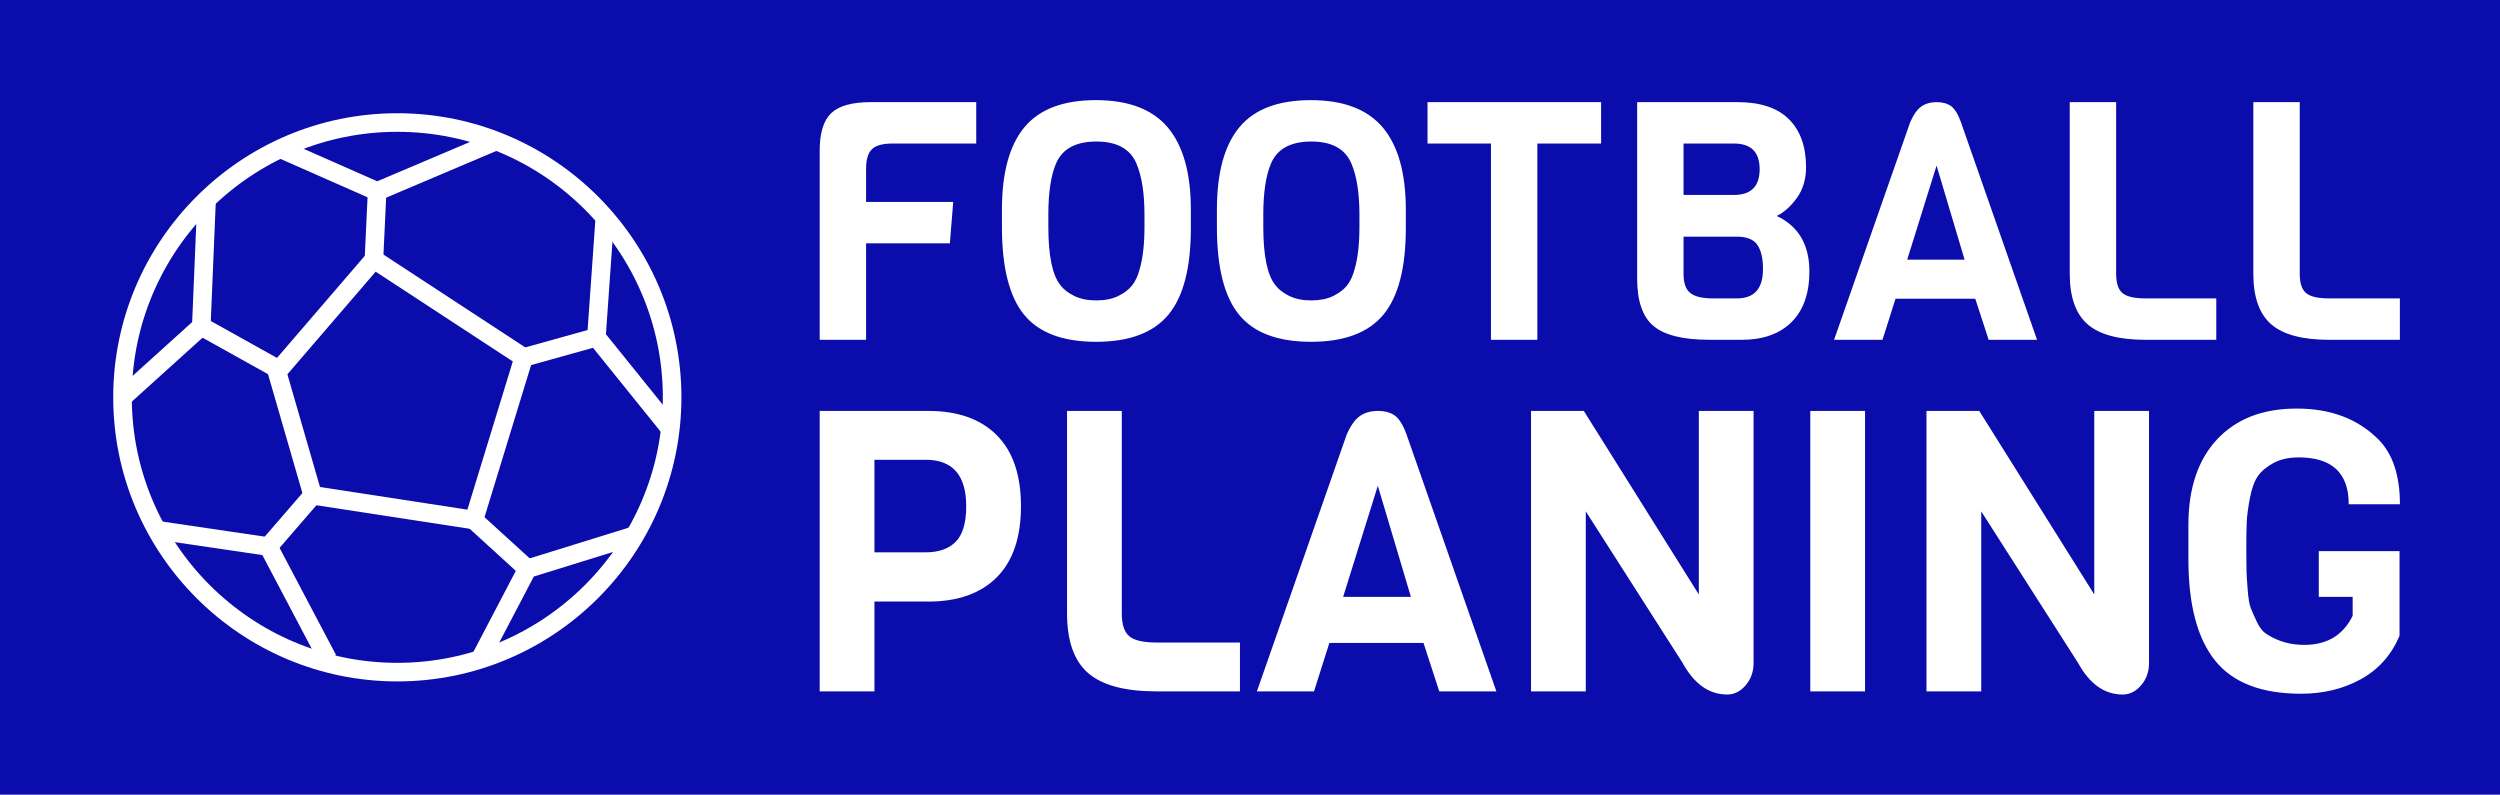
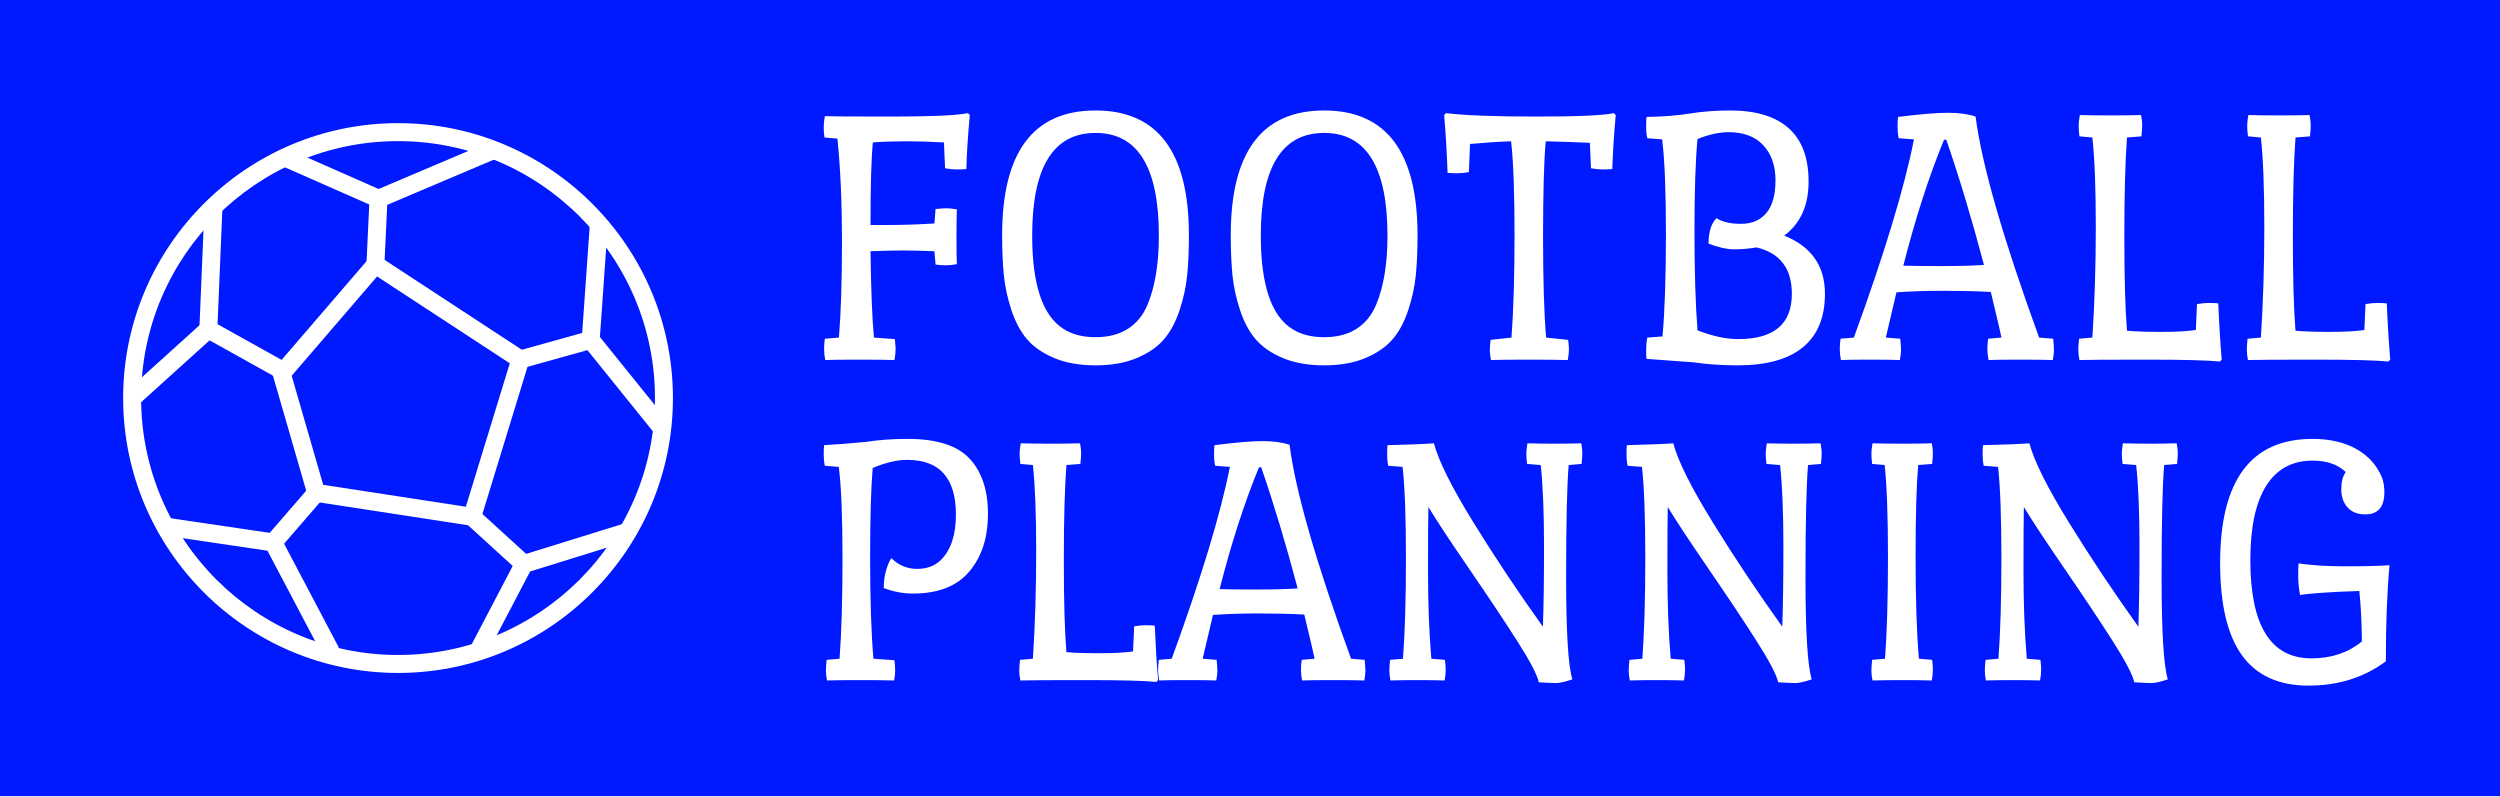
- <svg xmlns="http://www.w3.org/2000/svg" viewBox="0 0 299.586 95.226" width="299.586" height="95.226">
-   <rect fill="#0b0cac" width="299.586" height="95.226" x="0" y="0" />
-   <g fill="white" color="white" transform="translate(12 12) scale(1.112907)">
+ <svg xmlns="http://www.w3.org/2000/svg" viewBox="0 0 271.552 86.472" width="271.552" height="86.472">
+   <rect fill="#0019ff" width="271.552" height="86.472" x="0" y="0" />
+   <g fill="white" color="white" transform="translate(12 12) scale(0.9761262)">
    <svg width="64.0" height="64.0" x="0.0" y="0.0" viewBox="0 0 64 64">
      <g>
        <path d="M31.999,62.59c-16.867,0-30.59-13.723-30.59-30.59S15.132,1.41,31.999,1.41S62.589,15.133,62.589,32   S48.866,62.59,31.999,62.59z M31.999,3.41C16.234,3.41,3.409,16.235,3.409,32s12.825,28.59,28.59,28.59S60.589,47.765,60.589,32   S47.764,3.41,31.999,3.41z" />
        <polygon points="60.622,36.032 52.412,25.851 53.351,12.534 55.345,12.674 54.463,25.207 62.179,34.776  " />
        <path d="M40.95,46.335L22.107,43.44l-4.166-14.403l11.355-13.2l17.489,11.448L40.95,46.335z M23.673,41.657l15.871,2.438   l4.89-15.959l-14.766-9.665l-9.505,11.05L23.673,41.657z" />
        <rect x="48.523" y="22.556" transform="matrix(0.2685 0.9633 -0.9633 0.2685 61.8669 -28.2332)" width="2" height="8.126" />
        <polygon points="18.464,29.724 9.866,24.932 10.464,10.647 12.462,10.731 11.916,23.784 19.438,27.977  " />
        <polygon points="29.819,10.916 18.988,6.139 19.794,4.309 29.835,8.737 42.256,3.469 43.037,5.31  " />
        <polygon points="41.78,60.685 40.009,59.757 45.311,49.633 57.281,45.918 57.874,47.828 46.697,51.297  " />
        <polygon points="23.636,60.688 17.468,48.987 5.942,47.286 6.234,45.308 18.764,47.157 25.406,59.754  " />
        <rect x="5.786" y="22.534" transform="matrix(0.6704 0.742 -0.742 0.6704 23.0606 4.2149)" width="2" height="11.065" />
        <rect x="19.503" y="41.66" transform="matrix(0.7563 0.6542 -0.6542 0.7563 34.641 -2.3712)" width="2" height="7.301" />
        <rect x="39.23" y="46.84" transform="matrix(0.7389 0.6738 -0.6738 0.7389 43.4915 -16.568)" width="7.792" height="2.001" />
        <rect x="28.654" y="9.822" transform="matrix(0.9989 0.0469 -0.0469 0.9989 0.6649 -1.3751)" width="2" height="7.336" />
      </g>
    </svg>
  </g>
-   <path fill="white" fill-rule="nonzero" d="M18.76 0.24L18.76 5.20L8.72 5.20Q6.96 5.20 6.26 5.88Q5.56 6.56 5.56 8.24L5.56 8.24L5.56 12.20L16 12.20L15.60 17.16L5.56 17.16L5.56 28.72L0 28.72L0 6.04Q0 2.88 1.38 1.56Q2.76 0.24 6.12 0.24L6.12 0.24L18.76 0.24ZM44.48 13.16L44.48 13.16L44.48 15.32Q44.48 22.48 41.78 25.72Q39.08 28.96 33.12 28.96Q27.16 28.96 24.50 25.72Q21.84 22.48 21.84 15.20L21.84 15.20L21.84 13.12Q21.84 6.48 24.54 3.24Q27.24 0 33.10 0Q38.96 0 41.72 3.28Q44.48 6.56 44.48 13.16ZM38.92 15.20L38.92 15.20L38.92 13.72Q38.92 9.88 37.96 7.60L37.96 7.60Q36.84 4.96 33.16 4.96L33.16 4.96Q29.44 4.96 28.32 7.60L28.32 7.60Q27.40 9.76 27.40 13.72L27.40 13.72L27.40 15.20Q27.40 20.36 28.84 22.16L28.84 22.16Q29.40 22.92 30.50 23.46Q31.60 24 33.14 24Q34.68 24 35.76 23.48Q36.84 22.96 37.44 22.20Q38.04 21.44 38.36 20.20L38.36 20.20Q38.92 18.24 38.92 15.20ZM70.24 13.16L70.24 13.16L70.24 15.32Q70.24 22.48 67.54 25.72Q64.84 28.96 58.88 28.96Q52.92 28.96 50.26 25.72Q47.60 22.48 47.60 15.20L47.60 15.20L47.60 13.12Q47.60 6.48 50.30 3.24Q53.00 0 58.86 0Q64.72 0 67.48 3.28Q70.24 6.56 70.24 13.16ZM64.68 15.20L64.68 15.20L64.68 13.72Q64.68 9.88 63.72 7.60L63.72 7.60Q62.60 4.96 58.92 4.96L58.92 4.96Q55.20 4.96 54.08 7.60L54.08 7.60Q53.16 9.76 53.16 13.72L53.16 13.72L53.16 15.20Q53.16 20.36 54.60 22.16L54.60 22.16Q55.16 22.92 56.26 23.46Q57.36 24 58.90 24Q60.44 24 61.52 23.48Q62.60 22.96 63.20 22.20Q63.80 21.44 64.12 20.20L64.12 20.20Q64.68 18.24 64.68 15.20ZM93.64 0.24L93.64 5.20L86.00 5.20L86.00 28.72L80.44 28.72L80.44 5.20L72.84 5.20L72.84 0.24L93.64 0.24ZM118.60 20.52L118.60 20.52Q118.60 24.48 116.46 26.60Q114.32 28.72 110.48 28.72L110.48 28.72L106.64 28.72Q101.92 28.72 99.94 27.08Q97.96 25.44 97.96 21.40L97.96 21.40L97.96 0.24L110.00 0.24Q114.08 0.24 116.14 2.28Q118.20 4.32 118.20 8.04L118.20 8.04Q118.20 10.20 117.10 11.72Q116.00 13.24 114.68 13.88L114.68 13.88Q118.60 15.72 118.60 20.52ZM103.52 11.36L109.56 11.36Q112.64 11.36 112.64 8.28Q112.64 5.20 109.56 5.20L109.56 5.20L103.52 5.20L103.52 11.36ZM113.04 20.24L113.04 20.24Q113.04 18.32 112.36 17.34Q111.68 16.36 109.92 16.36L109.92 16.36L103.52 16.36L103.52 20.84Q103.52 22.48 104.34 23.12Q105.16 23.76 107.04 23.76L107.04 23.76L109.92 23.76Q113.04 23.76 113.04 20.24ZM136.76 2.64L145.88 28.72L140.08 28.72L138.48 23.80L128.92 23.80L127.36 28.72L121.56 28.72L130.68 2.64Q131.28 1.28 132.02 0.76Q132.76 0.24 133.84 0.24Q134.92 0.24 135.58 0.72Q136.24 1.20 136.76 2.64L136.76 2.64ZM130.32 19.12L137.20 19.12L133.84 7.84L130.32 19.12ZM167.36 23.76L167.36 28.72L158.88 28.72Q154.08 28.72 151.94 26.86Q149.80 25 149.80 20.80L149.80 20.80L149.80 0.24L155.36 0.24L155.36 20.80Q155.36 22.48 156.12 23.12Q156.88 23.76 158.88 23.76L158.88 23.76L167.36 23.76ZM189.36 23.76L189.36 28.72L180.88 28.72Q176.08 28.72 173.94 26.86Q171.80 25 171.80 20.80L171.80 20.80L171.80 0.24L177.36 0.24L177.36 20.80Q177.36 22.48 178.12 23.12Q178.88 23.76 180.88 23.76L180.88 23.76L189.36 23.76Z" transform="translate(98.227 12) scale(1)" />
-   <path fill="white" fill-rule="nonzero" d="M17.98 2.70Q20.44 5.16 20.44 9.92Q20.44 14.68 17.98 17.14Q15.52 19.60 11.04 19.60L11.04 19.60L5.56 19.60L5.56 28.72L0 28.72L0 0.24L11.04 0.24Q15.52 0.24 17.98 2.70ZM14.88 9.92L14.88 9.92Q14.88 5.20 10.76 5.20L10.76 5.20L5.56 5.20L5.56 14.60L10.76 14.60Q12.76 14.60 13.82 13.52Q14.88 12.44 14.88 9.92ZM42.68 23.76L42.68 28.72L34.20 28.72Q29.40 28.72 27.26 26.86Q25.12 25 25.12 20.80L25.12 20.80L25.12 0.24L30.68 0.24L30.68 20.80Q30.68 22.48 31.44 23.12Q32.20 23.76 34.20 23.76L34.20 23.76L42.68 23.76ZM59.60 2.64L68.72 28.72L62.92 28.72L61.32 23.80L51.76 23.80L50.20 28.72L44.40 28.72L53.52 2.64Q54.12 1.28 54.86 0.76Q55.60 0.24 56.68 0.24Q57.76 0.24 58.42 0.72Q59.08 1.20 59.60 2.64L59.60 2.64ZM53.16 19.12L60.04 19.12L56.68 7.84L53.16 19.12ZM89.28 0.24L94.84 0.24L94.84 25.84Q94.84 27.16 94.04 28.10Q93.24 29.04 92.16 29.04L92.16 29.04Q89.40 29.04 87.64 25.84L87.64 25.84L77.80 10.44L77.80 28.72L72.24 28.72L72.24 0.24L77.60 0.24L89.28 18.88L89.28 0.24ZM106.16 0.24L106.16 28.72L100.60 28.72L100.60 0.24L106.16 0.24ZM129.44 0.24L135 0.24L135 25.84Q135 27.16 134.20 28.10Q133.40 29.04 132.32 29.04L132.32 29.04Q129.56 29.04 127.80 25.84L127.80 25.84L117.96 10.44L117.96 28.72L112.40 28.72L112.40 0.24L117.76 0.24L129.44 18.88L129.44 0.24ZM139 15.32L139 15.32L139 11.80Q139 6.24 141.92 3.12Q144.84 0 150 0Q155.16 0 158.28 3.12L158.28 3.12Q160.48 5.32 160.48 9.72L160.48 9.72L155.28 9.72Q155.28 4.96 150.20 4.96L150.20 4.96Q148.68 4.96 147.62 5.54Q146.56 6.12 146.04 6.88Q145.52 7.64 145.24 9.12Q144.96 10.60 144.92 11.60Q144.88 12.60 144.88 14.28Q144.88 15.96 144.90 16.54Q144.92 17.12 145.02 18.42Q145.12 19.72 145.34 20.28Q145.56 20.84 145.98 21.72Q146.40 22.60 147.04 22.96L147.04 22.96Q148.68 24 150.76 24L150.76 24Q154.24 24 155.68 21.04L155.68 21.04L155.68 19.12L152.24 19.12L152.24 14.48L160.44 14.48L160.44 23.08Q159.20 26 156.52 27.48Q153.84 28.96 150.44 28.96L150.44 28.96Q144.40 28.96 141.70 25.58Q139 22.20 139 15.32Z" transform="translate(98.227 48.96) scale(1.18)" />
+   <path fill="white" fill-rule="nonzero" d="M11.64 11.88L11.76 10.36Q12.64 10.28 12.96 10.28Q13.28 10.28 14.00 10.40L14.00 10.40Q13.96 11.60 13.96 13.44Q13.96 15.28 14.00 16.16L14.00 16.16Q13.40 16.28 12.84 16.28Q12.28 16.28 11.76 16.20L11.76 16.20L11.64 14.80Q9.48 14.72 8.32 14.72Q7.16 14.72 4.92 14.80L4.92 14.80Q5 20.88 5.28 23.88L5.28 23.88L7.48 24.04L7.56 25Q7.56 25.64 7.44 26.24L7.44 26.24Q6.40 26.20 3.70 26.20Q1 26.20 0.16 26.24L0.16 26.24Q0.04 25.64 0.04 25.10Q0.04 24.56 0.12 24L0.12 24L1.60 23.88Q1.92 19.96 1.92 13.80Q1.92 7.64 1.44 2.96L1.44 2.96L0.08 2.84Q0 2.32 0 1.76Q0 1.20 0.12 0.60L0.12 0.60Q1.12 0.64 7.24 0.64Q13.36 0.64 15.16 0.28L15.16 0.28L15.36 0.48Q15.04 4 15.00 6.16L15.00 6.16Q14.60 6.20 14.00 6.20Q13.40 6.20 12.76 6.08L12.76 6.08L12.64 3.36Q10.60 3.24 8.66 3.24Q6.72 3.24 5.16 3.36L5.16 3.36Q4.92 6 4.92 12.04L4.92 12.04L6.88 12.04Q9.08 12.04 11.64 11.88L11.64 11.88ZM18.76 13.12L18.76 13.12Q18.76 0 28.58 0Q38.40 0 38.40 13.12L38.40 13.12Q38.40 15.52 38.22 17.32Q38.04 19.12 37.42 21Q36.80 22.88 35.76 24.08Q34.72 25.28 32.90 26.04Q31.08 26.80 28.58 26.80Q26.08 26.80 24.26 26.04Q22.44 25.28 21.40 24.08Q20.36 22.88 19.74 21Q19.12 19.12 18.94 17.32Q18.76 15.52 18.76 13.12ZM25.20 22.96L25.20 22.96Q26.56 23.84 28.58 23.84Q30.60 23.84 31.98 22.96Q33.36 22.08 34.04 20.44L34.04 20.44Q35.24 17.60 35.24 13.16L35.24 13.16Q35.24 2.36 28.58 2.36Q21.92 2.36 21.92 13.16L21.92 13.16Q21.92 20.88 25.20 22.96ZM42.80 13.12L42.80 13.12Q42.80 0 52.62 0Q62.44 0 62.44 13.12L62.44 13.12Q62.44 15.52 62.26 17.32Q62.08 19.12 61.46 21Q60.84 22.88 59.80 24.08Q58.76 25.28 56.94 26.04Q55.12 26.80 52.62 26.80Q50.12 26.80 48.30 26.04Q46.48 25.28 45.44 24.08Q44.40 22.88 43.78 21Q43.16 19.12 42.98 17.32Q42.80 15.52 42.80 13.12ZM49.24 22.96L49.24 22.96Q50.60 23.84 52.62 23.84Q54.64 23.84 56.02 22.96Q57.40 22.08 58.08 20.44L58.08 20.44Q59.28 17.60 59.28 13.16L59.28 13.16Q59.28 2.36 52.62 2.36Q45.96 2.36 45.96 13.16L45.96 13.16Q45.96 20.88 49.24 22.96ZM75.92 3.24L75.92 3.24Q75.64 6.36 75.64 13.26Q75.64 20.16 75.96 23.88L75.96 23.88L78.28 24.12Q78.36 24.76 78.36 25.14Q78.36 25.52 78.24 26.24L78.24 26.24Q76.80 26.20 74.10 26.20Q71.40 26.20 70.16 26.24L70.16 26.24Q70.04 25.64 70.04 25.24Q70.04 24.84 70.12 24.12L70.12 24.12L72.32 23.88Q72.64 19.60 72.64 13.02Q72.64 6.44 72.28 3.24L72.28 3.24Q70.72 3.28 67.96 3.52L67.96 3.52L67.84 6.48Q67.20 6.60 66.64 6.60Q66.08 6.60 65.60 6.56L65.60 6.56Q65.48 3.28 65.24 0.48L65.24 0.48L65.44 0.28Q68.40 0.64 74.92 0.64Q81.44 0.64 83.08 0.28L83.08 0.28L83.28 0.48Q83.00 3.56 82.92 6.16L82.92 6.16Q82.44 6.20 81.90 6.20Q81.36 6.20 80.68 6.08L80.68 6.08L80.56 3.40Q78.88 3.32 75.92 3.24ZM86.60 23.88L88.20 23.76Q88.56 19.68 88.56 12.94Q88.56 6.20 88.16 3.04L88.16 3.04L86.60 2.92Q86.48 2.44 86.48 1.68Q86.48 0.92 86.52 0.68L86.52 0.68Q89.08 0.64 91.08 0.32Q93.08 0 95.32 0L95.32 0Q99.36 0 101.46 1.86Q103.56 3.72 103.56 7.48Q103.56 11.24 101 13.16L101 13.16Q105.28 14.88 105.28 19.28L105.28 19.28Q105.28 23 102.96 24.90Q100.64 26.80 96.12 26.80L96.12 26.80Q93.60 26.80 91.44 26.48L91.44 26.48Q87.64 26.20 86.52 26.12L86.52 26.12Q86.48 25.88 86.48 25.16Q86.48 24.44 86.60 23.88L86.60 23.88ZM93.88 11.32L93.88 11.32Q94.76 11.92 96.46 11.92Q98.16 11.92 99.12 10.78Q100.08 9.64 100.08 7.34Q100.08 5.04 98.80 3.66Q97.52 2.28 95.16 2.28L95.16 2.28Q93.68 2.28 91.88 3L91.88 3Q91.56 6.32 91.56 12.68Q91.56 19.04 91.88 23.12L91.88 23.12Q94.24 24.04 96.16 24.04L96.16 24.04Q101.80 24.04 101.80 19.28L101.80 19.28Q101.80 15.28 98.08 14.40L98.08 14.40Q96.88 14.60 95.74 14.60Q94.60 14.60 93.04 14.00L93.04 14.00Q93.04 12.16 93.88 11.32ZM113.04 2.92Q112.92 2.44 112.92 1.68Q112.92 0.92 112.96 0.68L112.96 0.68Q116.48 0.24 118.20 0.24Q119.92 0.24 121.12 0.64L121.12 0.64Q122.08 8.16 127.80 23.88L127.80 23.88L129.28 24Q129.36 24.88 129.36 25.22Q129.36 25.56 129.24 26.24L129.24 26.24Q128.12 26.20 125.76 26.20Q123.40 26.20 122.48 26.24L122.48 26.24Q122.36 25.64 122.36 25.10Q122.36 24.56 122.44 24L122.44 24L123.84 23.88Q123.64 22.92 123.20 21.10Q122.76 19.28 122.72 19.08L122.72 19.08Q120.44 18.96 117.78 18.96Q115.12 18.96 112.80 19.12L112.80 19.12L111.68 23.88L113.20 24Q113.28 24.88 113.28 25.22Q113.28 25.56 113.16 26.24L113.16 26.24Q112.20 26.20 110.02 26.20Q107.84 26.20 106.96 26.24L106.96 26.24Q106.84 25.64 106.84 25.10Q106.84 24.56 106.92 24L106.92 24L108.32 23.88Q113.12 10.72 114.64 3.04L114.64 3.04L113.04 2.92ZM113.52 16.32L113.52 16.32Q114.88 16.36 117.60 16.36Q120.32 16.36 122 16.24L122 16.24Q120.12 9.12 118.04 3.08L118.04 3.08L117.80 3.08Q115.44 8.80 113.52 16.32ZM132 24L133.40 23.88Q133.76 18.36 133.76 12.24Q133.76 6.12 133.40 2.84L133.40 2.84L132.04 2.72Q131.96 2.08 131.96 1.62Q131.96 1.16 132.08 0.48L132.08 0.48Q133.48 0.52 135.32 0.52Q137.16 0.52 138.52 0.48L138.52 0.48Q138.64 1.08 138.64 1.54Q138.64 2 138.56 2.72L138.56 2.72L137.04 2.84Q136.76 6.60 136.76 13.18Q136.76 19.76 137.04 23.16L137.04 23.16Q138.28 23.28 140.66 23.28Q143.04 23.28 144.28 23.08L144.28 23.08L144.40 20.36Q145.08 20.24 145.62 20.24Q146.16 20.24 146.64 20.28L146.64 20.28Q146.76 23.32 147 26.20L147 26.20L146.80 26.40Q144.92 26.20 139.16 26.20Q133.40 26.20 132.04 26.24L132.04 26.24Q131.92 25.64 131.92 25.18Q131.92 24.72 132 24L132 24ZM149.72 24L151.12 23.88Q151.48 18.36 151.48 12.24Q151.48 6.12 151.12 2.84L151.12 2.84L149.76 2.72Q149.68 2.08 149.68 1.62Q149.68 1.16 149.80 0.48L149.80 0.48Q151.20 0.52 153.04 0.52Q154.88 0.52 156.24 0.48L156.24 0.48Q156.36 1.08 156.36 1.54Q156.36 2 156.28 2.72L156.28 2.72L154.76 2.84Q154.48 6.60 154.48 13.18Q154.48 19.76 154.76 23.16L154.76 23.16Q156 23.28 158.38 23.28Q160.76 23.28 162 23.08L162 23.08L162.12 20.36Q162.80 20.24 163.34 20.24Q163.88 20.24 164.36 20.28L164.36 20.28Q164.48 23.32 164.72 26.20L164.72 26.20L164.52 26.40Q162.64 26.20 156.88 26.20Q151.12 26.20 149.76 26.24L149.76 26.24Q149.64 25.64 149.64 25.18Q149.64 24.72 149.72 24L149.72 24Z" transform="translate(89.473 12) scale(1.033)" />
+   <path fill="white" fill-rule="nonzero" d="M7.36 12.96L7.36 12.96Q8.52 14.12 10.14 14.12Q11.76 14.12 12.76 13.12L12.76 13.12Q14.36 11.48 14.36 8.24L14.36 8.24Q14.36 2.28 9.08 2.28L9.08 2.28Q7.40 2.28 5.32 3.16L5.32 3.16Q5.04 6.32 5.04 13.00Q5.04 19.68 5.40 23.88L5.40 23.88L7.68 24.04Q7.76 24.68 7.76 25.20Q7.76 25.72 7.64 26.24L7.64 26.24Q6.20 26.20 3.90 26.20Q1.60 26.20 0.36 26.24L0.36 26.24Q0.24 25.64 0.24 25.18Q0.24 24.72 0.32 24L0.32 24L1.72 23.88Q2.04 19.60 2.04 12.94Q2.04 6.28 1.64 3.04L1.64 3.04L0.12 2.92Q0 2.36 0 1.68Q0 1 0.04 0.68L0.04 0.68Q1.72 0.60 4.64 0.32L4.64 0.32Q6.68 0 9.12 0L9.12 0Q13.84 0 15.84 2.14Q17.84 4.28 17.84 8.14Q17.84 12.00 15.82 14.40Q13.80 16.80 9.68 16.80L9.68 16.80Q8.08 16.80 6.52 16.20L6.52 16.20Q6.52 15.12 6.80 14.20Q7.08 13.28 7.36 12.96ZM21.32 24L22.72 23.88Q23.08 18.36 23.08 12.24Q23.08 6.12 22.72 2.84L22.72 2.84L21.36 2.72Q21.28 2.08 21.28 1.62Q21.28 1.16 21.40 0.48L21.40 0.48Q22.80 0.52 24.64 0.52Q26.48 0.52 27.84 0.48L27.84 0.48Q27.96 1.08 27.96 1.54Q27.96 2 27.88 2.72L27.88 2.72L26.36 2.84Q26.08 6.60 26.08 13.18Q26.08 19.76 26.36 23.16L26.36 23.16Q27.60 23.28 29.98 23.28Q32.36 23.28 33.60 23.08L33.60 23.08L33.72 20.36Q34.40 20.24 34.94 20.24Q35.48 20.24 35.96 20.28L35.96 20.28Q36.08 23.32 36.32 26.20L36.32 26.20L36.12 26.40Q34.24 26.20 28.48 26.20Q22.72 26.20 21.36 26.24L21.36 26.24Q21.24 25.64 21.24 25.18Q21.24 24.72 21.32 24L21.32 24ZM42.52 2.92Q42.40 2.44 42.40 1.68Q42.40 0.92 42.44 0.68L42.44 0.68Q45.96 0.24 47.68 0.24Q49.40 0.24 50.60 0.64L50.60 0.64Q51.56 8.16 57.28 23.88L57.28 23.88L58.76 24Q58.84 24.88 58.84 25.22Q58.84 25.56 58.72 26.24L58.72 26.24Q57.60 26.20 55.24 26.20Q52.88 26.20 51.96 26.24L51.96 26.24Q51.84 25.64 51.84 25.10Q51.84 24.56 51.92 24L51.92 24L53.32 23.88Q53.12 22.92 52.68 21.10Q52.24 19.28 52.20 19.08L52.20 19.08Q49.92 18.96 47.26 18.96Q44.60 18.96 42.28 19.12L42.28 19.12L41.16 23.88L42.68 24Q42.76 24.88 42.76 25.22Q42.76 25.56 42.64 26.24L42.64 26.24Q41.68 26.20 39.50 26.20Q37.32 26.20 36.44 26.24L36.44 26.24Q36.32 25.64 36.32 25.10Q36.32 24.56 36.40 24L36.40 24L37.80 23.88Q42.60 10.72 44.12 3.04L44.12 3.04L42.52 2.92ZM43 16.32L43 16.32Q44.36 16.36 47.08 16.36Q49.80 16.36 51.48 16.24L51.48 16.24Q49.60 9.12 47.52 3.08L47.52 3.08L47.28 3.08Q44.92 8.80 43 16.32ZM78.12 20.40L78.12 20.40Q78.24 17.04 78.24 11.60Q78.24 6.16 77.88 2.84L77.88 2.84L76.40 2.72Q76.32 2.08 76.32 1.62Q76.32 1.16 76.44 0.48L76.44 0.48Q77.72 0.52 79.38 0.52Q81.04 0.52 82.28 0.48L82.28 0.48Q82.40 1.08 82.40 1.54Q82.40 2 82.32 2.72L82.32 2.72L80.92 2.84Q80.64 6.08 80.64 15.02Q80.64 23.96 81.32 26.12L81.32 26.12Q80.12 26.52 79.58 26.52Q79.04 26.52 77.68 26.44L77.68 26.44Q77.40 25.20 75.32 21.94Q73.24 18.68 70.14 14.16Q67.04 9.64 65.68 7.40L65.68 7.40Q65.64 9.12 65.64 14.40Q65.64 19.68 66 23.88L66 23.88L67.48 24Q67.56 24.64 67.56 25.10Q67.56 25.56 67.44 26.24L67.44 26.24Q66.16 26.20 64.48 26.20Q62.80 26.20 61.56 26.24L61.56 26.24Q61.44 25.64 61.44 25.18Q61.44 24.72 61.52 24L61.52 24L62.92 23.88Q63.24 19.56 63.24 12.94Q63.24 6.32 62.88 3.04L62.88 3.04L61.32 2.92Q61.20 2.36 61.20 1.68Q61.20 1 61.24 0.68L61.24 0.68Q64.64 0.60 66.28 0.48L66.28 0.48Q67.04 3.36 70.60 9.12Q74.16 14.88 78.12 20.40ZM104.12 20.40L104.12 20.40Q104.24 17.04 104.24 11.60Q104.24 6.16 103.88 2.84L103.88 2.84L102.40 2.72Q102.32 2.08 102.32 1.62Q102.32 1.16 102.44 0.48L102.44 0.48Q103.72 0.52 105.38 0.52Q107.04 0.52 108.28 0.48L108.28 0.48Q108.40 1.08 108.40 1.54Q108.40 2 108.32 2.72L108.32 2.72L106.92 2.84Q106.64 6.08 106.64 15.02Q106.64 23.96 107.32 26.12L107.32 26.12Q106.12 26.52 105.58 26.52Q105.04 26.52 103.68 26.44L103.68 26.44Q103.40 25.20 101.32 21.94Q99.24 18.68 96.14 14.16Q93.04 9.64 91.68 7.40L91.68 7.40Q91.64 9.12 91.64 14.40Q91.64 19.68 92 23.88L92 23.88L93.48 24Q93.56 24.64 93.56 25.10Q93.56 25.56 93.44 26.24L93.44 26.24Q92.16 26.20 90.48 26.20Q88.80 26.20 87.56 26.24L87.56 26.24Q87.44 25.64 87.44 25.18Q87.44 24.72 87.52 24L87.52 24L88.92 23.88Q89.24 19.56 89.24 12.94Q89.24 6.32 88.88 3.04L88.88 3.04L87.32 2.92Q87.20 2.36 87.20 1.68Q87.20 1 87.24 0.68L87.24 0.68Q90.64 0.60 92.28 0.48L92.28 0.48Q93.04 3.36 96.60 9.12Q100.16 14.88 104.12 20.40ZM120.40 2.72L118.88 2.84Q118.60 6.08 118.60 12.88Q118.60 19.68 118.96 23.88L118.96 23.88L120.40 24Q120.48 24.64 120.48 25.10Q120.48 25.56 120.36 26.24L120.36 26.24Q118.96 26.20 117.12 26.20Q115.28 26.20 113.92 26.24L113.92 26.24Q113.80 25.64 113.80 25.18Q113.80 24.72 113.88 24L113.88 24L115.28 23.88Q115.60 19.56 115.60 12.86Q115.60 6.16 115.24 2.84L115.24 2.84L113.88 2.72Q113.80 2.08 113.80 1.62Q113.80 1.16 113.92 0.48L113.92 0.48Q115.32 0.52 117.16 0.52Q119 0.52 120.36 0.48L120.36 0.48Q120.48 1.08 120.48 1.54Q120.48 2 120.40 2.72L120.40 2.72ZM142.80 20.40L142.80 20.40Q142.92 17.04 142.92 11.60Q142.92 6.16 142.56 2.84L142.56 2.84L141.08 2.72Q141 2.08 141 1.62Q141 1.16 141.12 0.48L141.12 0.48Q142.40 0.52 144.06 0.52Q145.72 0.52 146.96 0.48L146.96 0.48Q147.08 1.08 147.08 1.54Q147.08 2 147 2.72L147 2.72L145.60 2.84Q145.32 6.08 145.32 15.02Q145.32 23.96 146 26.12L146 26.12Q144.80 26.52 144.26 26.52Q143.72 26.52 142.36 26.44L142.36 26.44Q142.08 25.20 140 21.94Q137.92 18.68 134.82 14.16Q131.72 9.64 130.36 7.40L130.36 7.40Q130.32 9.12 130.32 14.40Q130.32 19.68 130.68 23.88L130.68 23.88L132.16 24Q132.24 24.64 132.24 25.10Q132.24 25.56 132.12 26.24L132.12 26.24Q130.84 26.20 129.16 26.20Q127.48 26.20 126.24 26.24L126.24 26.24Q126.12 25.64 126.12 25.18Q126.12 24.72 126.20 24L126.20 24L127.60 23.88Q127.92 19.56 127.92 12.94Q127.92 6.32 127.56 3.04L127.56 3.04L126.00 2.92Q125.88 2.36 125.88 1.68Q125.88 1 125.92 0.68L125.92 0.68Q129.32 0.60 130.96 0.48L130.96 0.48Q131.72 3.36 135.28 9.12Q138.84 14.88 142.80 20.40ZM169.68 24.16L169.68 24.16Q166.12 26.80 161.28 26.80Q156.44 26.80 154.06 23.52Q151.68 20.24 151.68 13.48L151.68 13.48Q151.68 0 161.72 0L161.72 0Q164.52 0 166.48 1.10Q168.44 2.20 169.28 4.24L169.28 4.24Q169.52 4.96 169.52 5.80L169.52 5.80Q169.52 8.20 167.44 8.20L167.44 8.20Q166.20 8.20 165.52 7.44Q164.84 6.68 164.84 5.48Q164.84 4.28 165.32 3.60L165.32 3.60Q164.04 2.36 161.72 2.36L161.72 2.36Q158.40 2.36 156.68 5.10Q154.96 7.84 154.96 13.16L154.96 13.16Q154.96 23.84 161.60 23.84L161.60 23.84Q164.84 23.84 167.08 22L167.08 22Q167.04 18.80 166.80 16.52L166.80 16.52Q162 16.68 160.36 16.96L160.36 16.96Q160.16 15.88 160.16 14.88Q160.16 13.88 160.20 13.52L160.20 13.52Q162.24 13.84 165.32 13.84Q168.40 13.84 170.08 13.72L170.08 13.72Q169.68 17.96 169.68 24.16Z" transform="translate(89.473 47.673) scale(1)" />
</svg>
